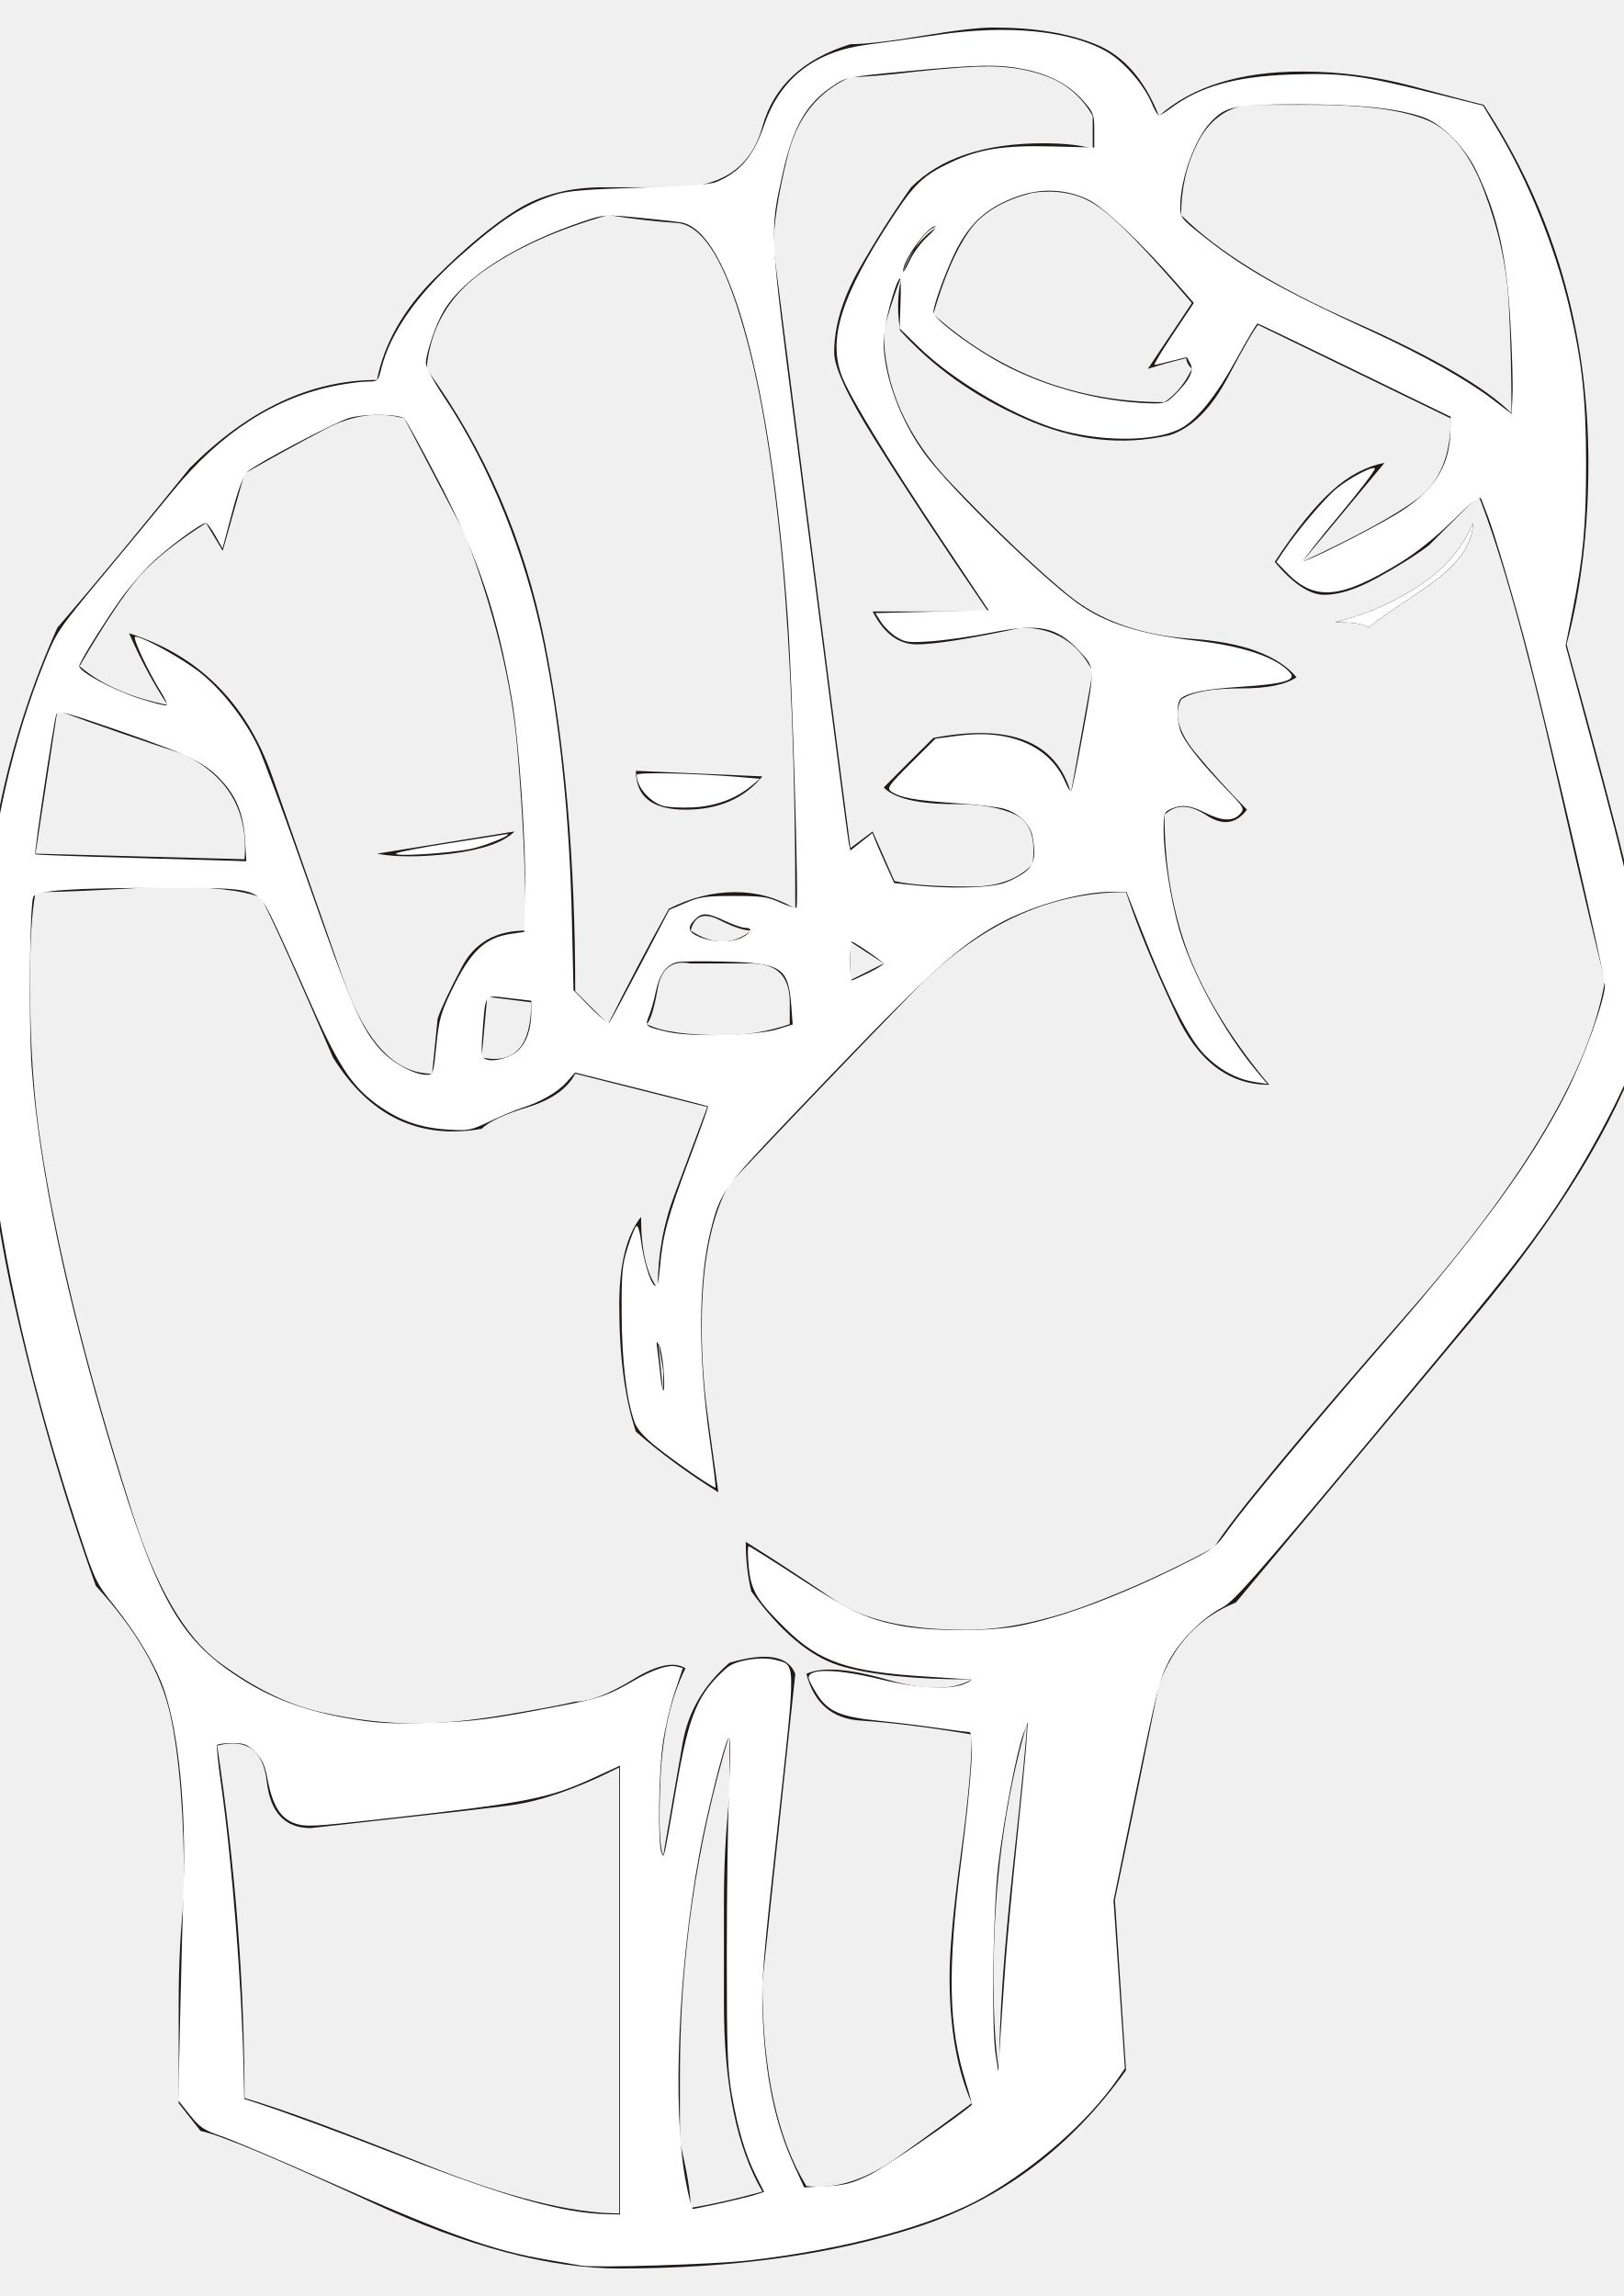
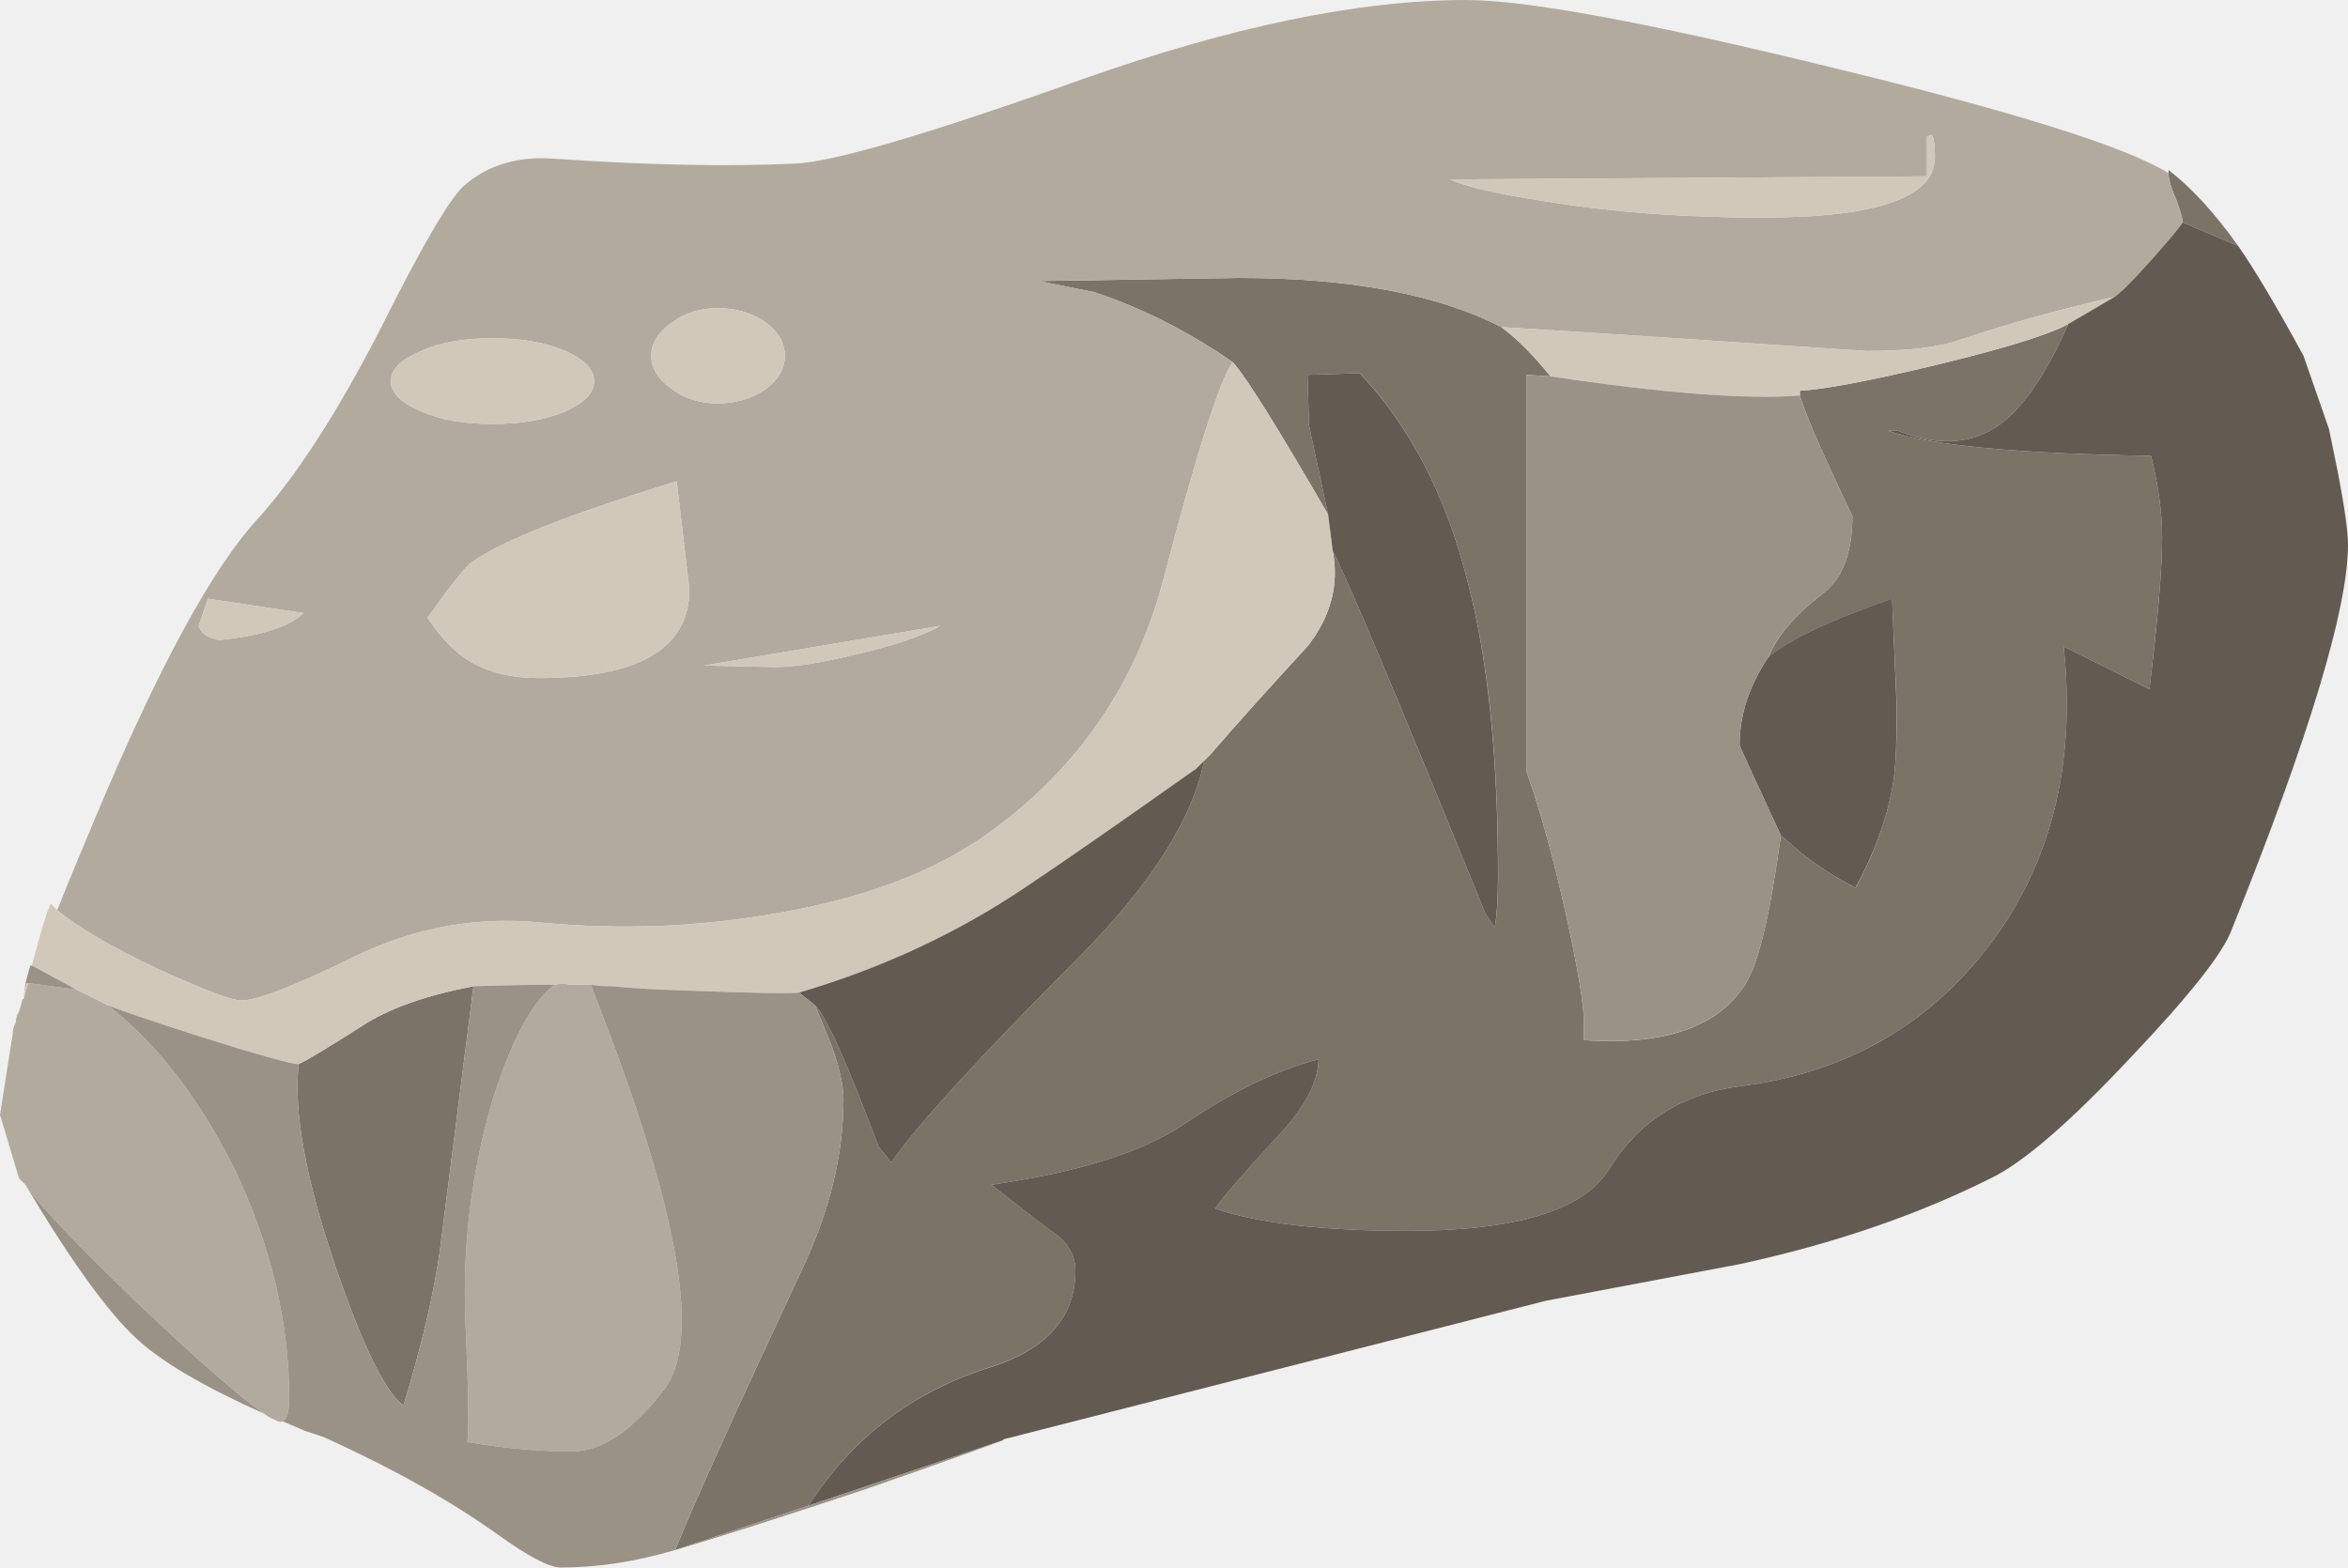
- <svg xmlns="http://www.w3.org/2000/svg" id="svg728" style="shape-rendering:geometricPrecision;text-rendering:geometricPrecision;image-rendering:optimizeQuality" xml:space="preserve" viewBox="0 0 8268 11692" fill-rule="evenodd" version="1.1">
-   <defs id="defs729">
-     <style id="style730" type="text/css">
-     .fil0 {fill:#1F1A17}
-    </style>
-   </defs>
-   <g id="Layer 1" transform="matrix(2.019 0 0 2.0187 -3626.9 -5219.4)">
-     <path id="path732" d="m3941 2697c37 0 97-7 181-21 83-14 143-21 180-21 102 0 188 14 257 42 70 28 123 88 160 181 83-74 204-112 361-112 93 0 183 12 271 35s150 40 187 49c176 268 264 569 264 903 0 166-18 319-55 458 74 268 125 461 153 576 27 116 41 257 41 424-74 213-217 447-430 701-213 255-412 493-598 716-92 37-157 106-194 208-37 185-74 366-111 542l28 430c-139 195-315 327-528 396s-463 104-750 104c-176 0-384-55-625-167-241-111-384-171-431-180l-55-70v-256c0-88 4-179 14-271 0-195-12-345-35-452-23-106-86-215-188-326-83-232-152-472-208-722-55-250-83-500-83-750 0-343 65-658 194-945 111-129 222-264 334-403 148-148 305-222 472-222 18-92 67-178 146-257 78-78 148-136 208-173s132-56 215-56h181c120 0 194-51 222-153 28-101 102-171 222-208zm0 83c-83 37-136 105-159 202-24 97-35 173-35 229 65 509 129 1014 194 1514l56-42 55 125c37 9 102 14 195 14 65 0 116-18 153-56 9-64-5-106-42-125-37-18-88-27-153-27-92 0-153-14-180-42 55-56 97-97 125-125 194-37 310 9 347 139l55-306c-37-74-97-111-180-111-130 28-218 42-264 42s-83-28-111-83h291c-120-176-215-320-284-431-70-111-104-185-104-222 0-65 20-134 62-209 42-74 86-143 132-208 74-74 185-111 333-111 56 0 98 5 125 14v-83c-27-47-64-79-111-98-46-18-97-27-153-27-37 0-97 4-180 13-83 10-139 14-167 14zm1e3 70c-55 9-97 41-125 97s-41 116-41 181c92 92 238 182 437 270s331 165 396 230c0-93-2-186-7-278-5-93-26-188-63-285s-88-157-152-180c-65-24-158-35-278-35h-167zm-541 222c-75 19-128 51-160 97-33 47-63 116-90 209 166 148 361 222 583 222 28-19 51-46 69-84-9-9-14-18-14-27-37 9-69 18-97 27 37-55 74-111 111-166-111-130-189-211-236-243-46-33-102-44-166-35zm-1070 56c-130 37-236 85-319 145-84 61-130 142-139 243 148 204 247 433 298 688s77 549 77 882l83 83c46-92 97-190 153-291 55-28 111-42 167-42 55 0 106 14 152 42 0-343-11-639-34-889-24-250-58-452-105-604-46-153-99-232-159-237-60-4-118-11-174-20zm695 291c0 139 57 269 173 389 116 121 213 213 292 278s183 102 312 111c130 9 218 42 264 97-28 19-74 28-139 28-74 0-125 9-152 28-19 37-7 81 34 132 42 51 86 99 132 146-28 37-62 41-104 13-42-27-76-27-104 0 0 130 21 248 62 355 42 106 109 215 202 326-102 0-181-60-236-181-56-120-98-222-125-305-195 0-373 83-535 250s-317 329-465 486c-47 83-70 204-70 361 0 74 5 146 14 215 9 70 19 137 28 202-74-46-144-97-208-153-28-83-42-190-42-319 0-102 18-176 55-223 0 84 14 144 42 181 0-83 14-162 42-236s55-148 83-222l-333-84c-19 37-58 65-118 84-60 18-100 37-118 55-158 28-283-32-375-180-84-195-144-329-181-403-46-19-130-28-250-28-148 9-255 14-319 14-10 55-14 130-14 222 0 158 9 296 28 417 18 120 46 257 83 410 37 152 86 324 146 513 60 190 134 318 222 382 88 65 174 107 257 125 83 19 162 28 236 28 65 0 139-7 222-21 84-14 144-25 181-34 37 0 85-19 146-56 60-37 104-46 132-28-37 74-58 167-63 278s-2 176 7 194c19-111 35-206 49-284 14-79 53-146 118-202 92-27 148-18 166 28l-83 778c0 222 37 393 111 514 74 9 153-16 236-77 84-60 144-104 181-132-37-83-56-189-56-319 0-65 9-167 28-306 19-138 28-240 28-305-111-19-204-30-278-35-74-4-120-44-139-118 37-18 104-14 202 14 97 28 168 28 215 0-148 0-259-12-334-35-74-23-148-85-222-187-9-37-14-79-14-125 74 46 148 95 223 146 74 51 185 76 333 76 92 0 194-21 305-62 112-42 218-91 320-146 46-74 213-276 500-604 287-329 449-605 486-827-9-28-51-204-125-528s-139-555-194-694l-125 125c-37 28-81 55-132 83s-95 42-132 42-79-28-125-83c55-84 104-144 146-181 41-37 85-60 131-69l-208 250c139-65 236-118 292-160 55-42 83-109 83-202l-486-236c-9 10-35 54-76 132-42 79-91 128-146 146-121 28-243 14-368-42-125-55-229-129-313-222-18-120 14-208 97-264-46 10-92 98-138 264zm-1209 222c-65-18-132-9-201 28-70 37-137 74-202 111-18 65-37 130-55 195l-42-70c-74 47-129 91-166 132-37 42-88 118-153 229 55 47 129 79 222 98-37-56-69-116-97-181 176 56 296 176 361 361s125 357 180 514c56 158 130 236 223 236l14-139c9-27 30-71 62-132 32-60 86-90 160-90 0-139-7-292-21-458-14-167-58-347-132-542l-153-292zm-875 737l-55 361 527 14c10-121-41-209-152-264-111-37-218-74-320-111zm2347 152l-97-14 97 14zm-750 403c56 37 107 37 153 0-18 0-46-9-83-28-37-18-60-9-70 28zm403 28v97l84-42c-28-18-56-37-84-55zm-403 55c-46-9-74 12-83 63s-18 81-28 90c37 19 102 28 195 28 55 0 111-9 166-28v-55c0-65-32-98-97-98h-153zm-513 84l-14 153c83 18 125-28 125-139l-111-14zm444 944l-14-83 14 139v-56zm1028 959l55-153-55 153zm-1139-70l-139 56 139-56zm958 875c0-129 12-301 35-514s35-333 35-361c-56 195-84 408-84 639 0 111 5 190 14 236zm-680-847c-84 278-125 565-125 861v167c18 74 27 129 27 166 56-9 116-23 181-41-65-111-97-269-97-473v-256c0-88 4-179 14-271v-153zm-1292 28c46 305 69 602 69 889 93 27 244 83 452 166 208 84 373 125 493 125v-1125c-111 56-206 88-285 97-79 10-243 28-493 56-65 0-102-39-111-118s-51-109-125-90zm847 14l-69-14 69 14zm1278 263l-42 403 42-403zm833-3513l70-70-70 70zm-1902 777l319 14c-46 56-111 84-194 84-84 0-125-33-125-98zm2111-625c0 56-42 111-125 167-84 56-130 88-139 97-9-9-37-14-84-14 75-18 144-48 209-90s111-95 139-160zm-2764 834l347-56c-28 28-81 46-160 56-78 9-141 9-187 0z" class="fil0" />
+ <svg xmlns="http://www.w3.org/2000/svg" id="svg2" xml:space="preserve" viewBox="0 0 73.901 49.349" version="1.1">
+   <g id="g10" transform="matrix(1.25 0 0 -1.25 0 49.349)">
+     <g id="g12">
+       <path id="path14" style="fill-rule:evenodd;fill:#7c7367" d="m54.961 33.878c0 0.082-0.055 0.269-0.16 0.562-0.133 0.293-0.199 0.52-0.199 0.68v0.078c0.586-0.453 1.171-1.094 1.757-1.918l-1.398 0.598zm-2.883-2.559c-0.398-0.906-0.812-1.602-1.238-2.078-0.774-0.906-1.801-1.109-3.078-0.602h-0.242c1.039-0.375 3.253-0.586 6.64-0.64 0.188-0.746 0.281-1.442 0.281-2.078 0-0.746-0.109-2.016-0.32-3.801l-2.16 1.078c0.32-3.012-0.332-5.559-1.961-7.641-1.547-1.972-3.613-3.117-6.199-3.437-1.442-0.188-2.535-0.879-3.281-2.082-0.641-1.039-2.332-1.559-5.079-1.559-2.132 0-3.75 0.188-4.839 0.559 0.105 0.187 0.597 0.762 1.476 1.722 0.75 0.774 1.121 1.454 1.121 2.04-1.039-0.266-2.172-0.813-3.398-1.641-1.016-0.692-2.629-1.199-4.84-1.52 0.613-0.48 1.184-0.918 1.719-1.32 0.265-0.238 0.398-0.519 0.398-0.84 0-1.172-0.719-1.984-2.156-2.437-1.949-0.617-3.469-1.774-4.563-3.485l-3.359-1.117c0.426 1.067 1.492 3.426 3.199 7.078 0.696 1.469 1.039 2.895 1.039 4.282 0 0.32-0.093 0.746-0.277 1.281-0.215 0.535-0.359 0.894-0.441 1.078 0.265-0.238 0.8-1.426 1.601-3.559l0.32-0.398c0.664 0.957 2.254 2.691 4.758 5.199 1.789 1.813 2.828 3.453 3.121 4.918l0.16 0.16c0.692 0.801 1.508 1.707 2.442 2.723 0.586 0.746 0.797 1.547 0.637 2.398 0.375-0.718 1.652-3.758 3.839-9.121l0.243-0.359c0.05 0.32 0.082 0.75 0.082 1.281 0 3.012-0.254 5.481-0.762 7.402-0.535 2.157-1.441 3.918-2.719 5.278l-1.32-0.043 0.039-1.278 0.48-2.242c-1.281 2.215-2.082 3.496-2.402 3.84-1.117 0.774-2.277 1.359-3.48 1.762l-1.399 0.281 5.039 0.078c2.801 0 5-0.414 6.602-1.238 0.398-0.297 0.812-0.707 1.238-1.242l-0.598 0.039v-10c0.348-0.985 0.68-2.199 1-3.637 0.293-1.336 0.438-2.215 0.438-2.644v-0.477c2.055-0.137 3.414 0.344 4.082 1.437 0.32 0.508 0.613 1.75 0.879 3.723l0.562-0.484c0.453-0.344 0.891-0.625 1.321-0.84 0.504 0.934 0.824 1.84 0.957 2.723 0.054 0.371 0.082 0.972 0.082 1.8l-0.121 2.758c-1.547-0.531-2.586-1.027-3.118-1.48 0.211 0.535 0.665 1.066 1.356 1.601 0.508 0.371 0.762 1.028 0.762 1.961-0.774 1.625-1.215 2.637-1.321 3.039v0.121c0.586 0.028 1.719 0.239 3.403 0.641 1.757 0.426 2.879 0.773 3.355 1.039zm-44.558-18.641c0.187 0.082 0.761 0.426 1.718 1.039 0.668 0.403 1.563 0.708 2.684 0.922-0.297-2.32-0.574-4.535-0.844-6.64-0.156-1.121-0.465-2.426-0.918-3.918-0.453 0.32-1.027 1.492-1.719 3.519-0.746 2.188-1.054 3.879-0.921 5.078z" />
+       <path id="path16" style="fill-rule:evenodd;fill:#b3aa9e" d="m0.602 14.401 0.039 0.316h0.039c-0.028-0.105-0.055-0.21-0.078-0.316zm0-0.082c0.023 0.133 0.066 0.266 0.117 0.398l1.203-0.16 0.797-0.398c1.254-0.984 2.32-2.371 3.203-4.16 0.906-1.918 1.359-3.824 1.359-5.719 0-0.348-0.054-0.547-0.16-0.602-0.055-0.023-0.121-0.011-0.199 0.043-0.082 0.024-0.176 0.079-0.281 0.161-0.586 0.398-1.653 1.332-3.2 2.796-1.601 1.547-2.535 2.536-2.8 2.961l-0.161 0.161-0.48 1.601 0.32 2.039c0 0.106 0.028 0.199 0.078 0.281 0 0.106 0.028 0.2 0.082 0.282 0.028 0.078 0.051 0.172 0.079 0.277 0 0.027 0.015 0.039 0.043 0.039zm4.398 9.398c0.055-0.183 0.227-0.304 0.52-0.359 1.066 0.109 1.773 0.336 2.121 0.68l-2.403 0.363-0.238-0.684zm9.238 6.922c-0.504 0.215-1.117 0.321-1.84 0.321-0.718 0-1.32-0.106-1.796-0.321-0.508-0.214-0.762-0.464-0.762-0.761 0-0.293 0.254-0.543 0.762-0.758 0.476-0.215 1.078-0.32 1.796-0.32 0.723 0 1.336 0.105 1.84 0.32 0.481 0.215 0.723 0.465 0.723 0.758 0 0.297-0.242 0.547-0.723 0.761zm16.801-0.281c-0.316-0.426-0.906-2.266-1.758-5.519-0.695-2.614-2.148-4.719-4.359-6.321-1.363-0.984-3.149-1.664-5.363-2.039-1.946-0.347-3.918-0.426-5.918-0.238-1.602 0.16-3.133-0.109-4.602-0.801-1.57-0.773-2.559-1.16-2.961-1.16-0.238 0-0.945 0.266-2.117 0.801-1.176 0.558-2.016 1.051-2.52 1.476 0.266 0.668 0.586 1.442 0.957 2.321 1.575 3.761 2.934 6.269 4.082 7.523 0.985 1.09 2.028 2.703 3.122 4.84 1.011 2.023 1.703 3.211 2.078 3.559 0.613 0.535 1.386 0.757 2.32 0.679 2.32-0.16 4.32-0.199 6-0.121 0.934 0.027 3.348 0.734 7.238 2.121 3.762 1.332 6.989 2 9.684 2 1.492 0 4.531-0.558 9.117-1.679 4.641-1.122 7.492-2.016 8.559-2.68 0-0.16 0.066-0.387 0.203-0.68 0.105-0.293 0.16-0.48 0.16-0.562-0.109-0.161-0.387-0.493-0.84-1-0.43-0.477-0.723-0.774-0.883-0.879-1.414-0.321-2.707-0.68-3.879-1.078-0.535-0.188-1.32-0.282-2.359-0.282-4.32 0.293-7.387 0.493-9.203 0.602-1.598 0.824-3.797 1.238-6.598 1.238l-5.039-0.078 1.399-0.281c1.203-0.403 2.363-0.988 3.48-1.762zm17.68 5.16c0 0.321-0.028 0.508-0.078 0.563l-0.121-0.043v-1l-12-0.078c0.402-0.188 1.214-0.375 2.441-0.559 1.652-0.269 3.453-0.402 5.398-0.402 2.907 0 4.36 0.508 4.36 1.519zm-31.36-10.879-0.32 2.719c-2.691-0.824-4.414-1.504-5.16-2.039-0.133-0.078-0.504-0.547-1.117-1.398 0.343-0.508 0.691-0.868 1.039-1.082 0.48-0.293 1.066-0.438 1.758-0.438 2.535 0 3.8 0.746 3.8 2.238zm0.36-1.922 1.801-0.039c0.48 0 1.16 0.106 2.039 0.321 0.933 0.215 1.64 0.453 2.121 0.718l-5.961-1zm-1.321 7.801c0-0.32 0.176-0.597 0.524-0.84 0.316-0.238 0.703-0.359 1.156-0.359s0.856 0.121 1.203 0.359c0.321 0.243 0.481 0.52 0.481 0.84 0 0.321-0.16 0.602-0.481 0.84-0.347 0.242-0.75 0.359-1.203 0.359s-0.84-0.117-1.156-0.359c-0.348-0.238-0.524-0.519-0.524-0.84zm-2.437-15.84c0.16 0.028 0.293 0.028 0.398 0h0.52c0.082-0.211 0.16-0.425 0.242-0.64 2-5.172 2.531-8.36 1.598-9.559-0.797-1.039-1.574-1.558-2.321-1.558-0.796 0-1.679 0.078-2.636 0.238 0.05 0.187 0.039 1.199-0.043 3.043-0.078 1.89 0.148 3.746 0.679 5.558 0.481 1.52 1 2.493 1.563 2.918z" />
+       <path id="path18" style="fill-rule:evenodd;fill:#d2c8ba" d="m0.602 14.319v0.082c0.023 0.106 0.05 0.211 0.078 0.316h0.039c-0.051-0.132-0.094-0.265-0.117-0.398zm30.437 16.039c0.32-0.348 1.121-1.625 2.402-3.84l0.118-0.918c0.16-0.855-0.051-1.652-0.637-2.402-0.934-1.012-1.75-1.918-2.442-2.719l-0.359-0.359c-1.922-1.36-3.359-2.36-4.32-3-1.707-1.149-3.602-2.028-5.68-2.641-0.293-0.027-1.121-0.012-2.48 0.039-0.961 0.028-1.707 0.067-2.243 0.121-0.21 0-0.386 0.012-0.519 0.039h-0.52c-0.105 0.028-0.238 0.028-0.398 0-0.453 0-1.133-0.011-2.039-0.039-1.121-0.214-2.016-0.519-2.684-0.922-0.957-0.613-1.531-0.957-1.718-1.039-0.188 0-1 0.227-2.442 0.68-1.332 0.43-2.117 0.695-2.359 0.801l-0.797 0.398-1.121 0.602c0.238 0.906 0.398 1.426 0.48 1.558l0.16-0.16c0.504-0.425 1.348-0.918 2.52-1.476 1.172-0.535 1.879-0.801 2.117-0.801 0.402 0 1.387 0.387 2.961 1.16 1.469 0.692 3 0.961 4.602 0.801 2-0.188 3.972-0.109 5.918 0.238 2.214 0.375 4 1.055 5.363 2.039 2.211 1.602 3.664 3.707 4.359 6.321 0.852 3.253 1.438 5.093 1.758 5.519zm-16.801 0.281c0.481-0.214 0.723-0.464 0.723-0.761 0-0.293-0.242-0.543-0.723-0.758-0.504-0.215-1.117-0.32-1.84-0.32-0.718 0-1.32 0.105-1.796 0.32-0.508 0.215-0.762 0.465-0.762 0.758 0 0.297 0.254 0.547 0.762 0.761 0.476 0.215 1.078 0.321 1.796 0.321 0.723 0 1.336-0.106 1.84-0.321zm-9.238-6.922 0.238 0.684 2.403-0.363c-0.348-0.348-1.055-0.571-2.121-0.68-0.293 0.055-0.465 0.176-0.52 0.359zm43.719 11.801c0-1.011-1.453-1.519-4.36-1.519-1.945 0-3.746 0.133-5.398 0.402-1.227 0.184-2.039 0.371-2.441 0.559l12 0.078v1l0.121 0.043c0.05-0.055 0.078-0.242 0.078-0.563zm-3.399-6c-1.332-0.105-3.425 0.055-6.281 0.481-0.426 0.535-0.84 0.949-1.238 1.242 1.812-0.109 4.879-0.309 9.199-0.602 1.039 0 1.824 0.094 2.359 0.282 1.172 0.398 2.465 0.757 3.879 1.078l-1.16-0.68c-0.476-0.266-1.598-0.613-3.355-1.039-1.684-0.402-2.817-0.613-3.403-0.641v-0.121zm-28.922 1c0 0.321 0.176 0.602 0.524 0.84 0.316 0.242 0.703 0.359 1.156 0.359s0.856-0.117 1.203-0.359c0.321-0.238 0.481-0.519 0.481-0.84 0-0.32-0.16-0.597-0.481-0.84-0.347-0.238-0.75-0.359-1.203-0.359s-0.84 0.121-1.156 0.359c-0.348 0.243-0.524 0.52-0.524 0.84zm1.321-7.801 5.961 1c-0.481-0.265-1.188-0.503-2.121-0.718-0.879-0.215-1.559-0.321-2.039-0.321l-1.801 0.039zm-0.36 1.922c0-1.492-1.265-2.238-3.8-2.238-0.692 0-1.278 0.145-1.758 0.438-0.348 0.214-0.696 0.574-1.039 1.082 0.613 0.851 0.984 1.32 1.117 1.398 0.746 0.535 2.469 1.215 5.16 2.039l0.32-2.719z" />
+       <path id="path20" style="fill-rule:evenodd;fill:#635b52" d="m25.238 3.198-4.879-1.641c1.094 1.707 2.614 2.868 4.563 3.481 1.437 0.453 2.156 1.269 2.156 2.441 0 0.321-0.133 0.602-0.398 0.84-0.535 0.398-1.106 0.84-1.719 1.32 2.211 0.321 3.824 0.828 4.84 1.52 1.226 0.828 2.359 1.375 3.398 1.641 0-0.586-0.371-1.266-1.121-2.043-0.879-0.957-1.371-1.532-1.476-1.719 1.089-0.371 2.707-0.559 4.839-0.559 2.747 0 4.438 0.52 5.079 1.559 0.746 1.203 1.839 1.894 3.281 2.082 2.586 0.32 4.652 1.465 6.199 3.437 1.629 2.082 2.281 4.629 1.961 7.641l2.16-1.078c0.215 1.785 0.32 3.055 0.32 3.801 0 0.636-0.093 1.332-0.281 2.078-3.387 0.054-5.601 0.265-6.64 0.64h0.242c1.277-0.507 2.304-0.304 3.078 0.602 0.426 0.476 0.84 1.172 1.238 2.078l1.16 0.68c0.16 0.105 0.453 0.402 0.883 0.879 0.453 0.507 0.731 0.839 0.84 1l1.398-0.598c0.426-0.613 0.973-1.535 1.641-2.762l0.641-1.84 0.238-1.16c0.16-0.851 0.242-1.437 0.242-1.758 0-1.601-0.973-4.828-2.922-9.679-0.211-0.59-1.051-1.656-2.519-3.203-1.547-1.653-2.731-2.68-3.559-3.078-1.867-0.934-3.973-1.653-6.32-2.161-2.399-0.453-4.028-0.761-4.879-0.922l-13.602-3.476c-0.027 0-0.054-0.016-0.082-0.043zm19.602 15.242c-0.692 1.492-1.039 2.25-1.039 2.277 0 0.75 0.238 1.481 0.719 2.204 0.535 0.453 1.574 0.945 3.121 1.48l0.117-2.762c0-0.828-0.024-1.425-0.078-1.8-0.133-0.879-0.453-1.786-0.961-2.719-0.426 0.215-0.867 0.492-1.321 0.84l-0.558 0.48zm-11.281 7.16-0.118 0.918-0.48 2.242-0.039 1.278 1.316 0.043c1.282-1.364 2.188-3.121 2.723-5.281 0.504-1.922 0.758-4.387 0.758-7.399 0-0.535-0.028-0.961-0.082-1.281l-0.239 0.359c-2.183 5.36-3.464 8.399-3.839 9.121zm-13.039-11.441l-0.399 0.32c2.078 0.613 3.973 1.492 5.68 2.641 0.961 0.64 2.398 1.64 4.32 3l0.199 0.199c-0.293-1.465-1.332-3.105-3.121-4.918-2.504-2.508-4.094-4.242-4.758-5.199l-0.32 0.398c-0.801 2.133-1.336 3.321-1.601 3.559z" />
+       <path id="path22" style="fill-rule:evenodd;fill:#9b9286" d="m20.359 1.557 4.879 1.645c-0.398-0.16-1.558-0.574-3.476-1.242-2.082-0.692-3.668-1.2-4.762-1.52-0.988-0.293-1.945-0.441-2.879-0.441-0.293 0-0.828 0.281-1.601 0.84-1.2 0.855-2.653 1.668-4.36 2.441l-0.48 0.16c-0.188 0.078-0.375 0.16-0.559 0.238 0.106 0.055 0.16 0.254 0.16 0.602 0 1.895-0.453 3.801-1.359 5.719-0.883 1.789-1.949 3.176-3.203 4.16 0.242-0.106 1.027-0.371 2.359-0.801 1.442-0.453 2.254-0.68 2.442-0.68-0.133-1.199 0.175-2.89 0.921-5.078 0.692-2.027 1.266-3.199 1.719-3.519 0.453 1.492 0.762 2.797 0.918 3.918 0.27 2.105 0.547 4.32 0.844 6.64 0.906 0.028 1.586 0.039 2.039 0.039-0.563-0.425-1.082-1.398-1.563-2.918-0.531-1.816-0.757-3.668-0.679-5.558 0.082-1.844 0.093-2.856 0.043-3.043 0.957-0.16 1.84-0.238 2.636-0.238 0.747 0 1.524 0.519 2.321 1.558 0.933 1.199 0.402 4.387-1.598 9.559-0.082 0.215-0.16 0.429-0.242 0.64 0.133-0.027 0.309-0.039 0.519-0.039 0.536-0.054 1.282-0.093 2.243-0.121 1.359-0.051 2.187-0.066 2.48-0.039l0.399-0.32c0.082-0.188 0.226-0.547 0.441-1.078 0.184-0.535 0.277-0.961 0.277-1.281 0-1.387-0.343-2.813-1.039-4.282-1.707-3.652-2.773-6.011-3.199-7.078l3.359 1.117zm-19.718 8.082c0.265-0.425 1.199-1.414 2.8-2.961 1.547-1.464 2.614-2.398 3.2-2.8-1.496 0.668-2.563 1.293-3.2 1.882-0.722 0.665-1.656 1.957-2.8 3.879zm0.039 5.078h-0.039l0.121 0.442h0.039l1.121-0.602-1.203 0.16h-0.039zm38.359 15.282c2.856-0.426 4.949-0.586 6.281-0.481 0.106-0.398 0.547-1.414 1.321-3.039 0-0.933-0.254-1.586-0.762-1.961-0.691-0.531-1.145-1.066-1.359-1.597-0.481-0.723-0.719-1.454-0.719-2.204 0-0.023 0.347-0.785 1.039-2.277-0.266-1.973-0.559-3.215-0.879-3.723-0.668-1.089-2.027-1.57-4.082-1.437v0.48c0 0.426-0.145 1.305-0.438 2.641-0.32 1.438-0.652 2.652-1 3.641v9.996l0.598-0.039z" />
+     </g>
  </g>
-   <path style="fill:#ffffff;stroke-width:14.121" d="m 2959.152,11537.015 c -19.416,-3.533 -95.668,-16.595 -169.449,-29.027 -282.27,-47.563 -515.586,-131.07 -1135.442,-406.39 -233.697,-103.8 -470.916,-204.425 -527.154,-223.609 -89.021,-30.368 -109.827,-44.396 -160.808,-108.426 l -58.558,-73.545 9.105,-412.093 c 5.008,-226.651 13.015,-532.825 17.795,-680.387 C 947.392,9209.837 910.959,8834.433 838.609,8614.041 798.306,8491.267 701.218,8325.774 582.308,8177.156 489.012,8060.553 483.36,8048.837 403.412,7806.387 163.756,7079.596 14.693,6432.976 -56.321,5812.11 c -30.934,-270.45 -42.274,-836.002 -21.945,-1094.36 37.934,-482.082 142.015,-942.872 304.029,-1345.999 61.847,-153.889 70.095,-166.039 301.388,-443.987 130.791,-157.172 289.638,-349.311 352.994,-426.976 242.899,-297.755 522.469,-478.039 834.09,-537.875 56.99,-10.943 127.722,-19.896 157.182,-19.896 52.126,0 54.017,-1.802 70.394,-67.074 45.167,-180.012 179.376,-373.346 390.699,-562.82 217.619,-195.119 337.985,-272.94 499.554,-322.983 58.959,-18.261 160.989,-26.57 423.623,-34.497 216.661,-6.539 361.791,-16.904 388.321,-27.732 123.933,-50.582 192.121,-131.1 247.454,-292.195 82.06,-238.909 258.372,-375.162 529.188,-408.955 77.664,-9.691 236.523,-31.799 353.019,-49.128 361.845,-53.827 682.844,-20.938 866.699,88.8 84.667,50.536 186.195,168.717 224.156,260.922 13.577,32.978 29.875,59.984 36.218,60.013 6.343,0.03 31.76,-15.122 56.483,-33.669 150.273,-112.737 330.872,-164.147 611.807,-174.158 260.905,-9.298 366.312,4.221 715.785,91.799 l 265.945,66.646 70.529,116.765 c 158.276,262.034 296.063,603.002 369.378,914.064 63.717,270.341 84.867,467.298 84.916,790.763 0.042,318.589 -14.742,478.936 -69.478,753.244 l -34.779,174.292 105.308,390.539 c 238.624,884.95 253.02,955.706 275.738,1355.266 l 14.614,257.033 -43.138,109.279 c -95.868,242.858 -285.825,584.928 -464.918,837.216 -148.688,209.456 -268.935,358.28 -912.171,1128.946 -550.02,658.983 -664.785,789.321 -721.148,819.005 -105.858,55.75 -220.68,171.449 -276.582,278.694 -43.633,83.707 -63.971,164.636 -164.609,655.021 l -114.825,559.514 28.798,427.912 28.798,427.912 -37.389,53.952 c -148.033,213.612 -406.142,442.21 -672.175,595.323 -258.582,148.824 -707.933,271.197 -1204.173,327.935 -179.169,20.485 -784.01,39.142 -854.307,26.352 z m 197.691,-1403.036 V 8991.109 l -116.632,53.884 c -252.039,116.442 -337.854,133.264 -1130.302,221.572 -318.115,35.449 -355.668,37.152 -409.133,18.553 -72.621,-25.263 -113.344,-91.245 -138.353,-224.168 -13.664,-72.623 -27.444,-102.843 -63.264,-138.739 -39.567,-39.65 -55.478,-45.892 -116.978,-45.892 -39.15,0 -73.911,4.766 -77.246,10.591 -3.335,5.825 5.624,93.197 19.908,194.161 57.347,405.337 106.173,1024.921 115.639,1467.416 l 2.996,140.063 63.544,20.576 c 138.199,44.751 431.816,153.048 734.28,270.829 534.641,208.193 827.352,290.676 1048.467,295.449 l 67.074,1.447 z m 512.028,1085.932 c 71.757,-15.783 150.984,-35.294 176.06,-43.358 l 45.593,-14.662 -40.442,-80.199 c -53.969,-107.024 -91.972,-233.983 -123.519,-412.655 -22.451,-127.152 -26.07,-226.061 -26.07,-712.48 0,-310.657 5.174,-691.918 11.498,-847.246 7.881,-193.575 6.955,-275.366 -2.943,-260.007 -23.057,35.779 -110.391,384.024 -148.424,591.846 -107.092,585.169 -137.512,1291.538 -71.301,1655.637 15.18,83.476 32.433,151.785 38.34,151.798 5.907,0.01 69.451,-12.89 141.208,-28.673 z m 758.842,-144.635 c 77.049,-37.576 445.468,-290.206 519.97,-356.552 2.509,-2.234 -11.06,-53.903 -30.154,-114.82 -88.05,-280.91 -94.514,-564.922 -25.338,-1113.332 57.182,-453.325 70.62,-670.737 41.458,-670.737 -11.47,0 -83.928,-9.291 -161.019,-20.648 -77.091,-11.356 -209.982,-27.612 -295.314,-36.123 -197.493,-19.699 -261.363,-46.988 -317.629,-135.712 -23.446,-36.971 -42.63,-74.828 -42.63,-84.126 0,-48.319 146.578,-44.978 364.819,8.314 191.505,46.764 359.832,55.196 433.004,21.691 23.299,-10.669 36.008,-20.079 28.242,-20.913 -7.766,-0.833 -109.88,-7.412 -226.92,-14.619 -399.219,-24.584 -544.126,-74.152 -717.725,-245.512 -147.044,-145.148 -175.16,-192.773 -186.624,-316.127 -5.23,-56.275 -5.365,-102.318 -0.299,-102.318 5.066,0 120.825,72.794 257.244,161.764 261.956,170.845 342.931,209.088 514.244,242.871 151.2,29.817 458.628,30.198 607.193,0.751 221.567,-43.915 509.699,-151.654 821.837,-307.303 168.625,-84.086 175.788,-89.546 246.208,-187.66 89.136,-124.192 432.19,-536.146 790.462,-949.221 486.867,-561.341 745.163,-914.641 921.371,-1260.261 91.608,-179.684 197.718,-471.792 201.364,-554.332 2.108,-47.726 -267.028,-1213.668 -390.528,-1691.828 -65.08,-251.973 -174.231,-622.235 -208.881,-708.564 -10.721,-26.712 -23.795,-60.693 -29.053,-75.514 -8.159,-22.998 -29.677,-7.312 -146.823,107.022 -86.547,84.47 -185.014,163.276 -266.502,213.288 -302.639,185.741 -434.97,197.842 -576.663,52.735 l -54.112,-55.415 35.582,-53.768 c 67.191,-101.532 211.335,-272.221 270.168,-319.919 67.321,-54.58 174.061,-111.596 195.526,-104.441 7.979,2.66 -72.136,108.726 -178.034,235.702 -105.898,126.976 -189.673,233.735 -186.166,237.241 8.478,8.478 325.72,-150.715 465.798,-233.738 192.702,-114.213 279.387,-244.163 282.776,-423.908 l 1.452,-76.988 -487.167,-236.969 c -267.942,-130.333 -490.973,-237.382 -495.625,-237.887 -4.652,-0.504 -52.31,79.32 -105.906,177.388 -105.361,192.784 -204.509,315.65 -289.851,359.188 -122.758,62.627 -374.067,67.208 -590.791,10.77 -228.589,-59.528 -556.038,-249.107 -739.64,-428.221 l -96.636,-94.274 4.851,-132.229 c 2.668,-72.726 0.874,-127.77 -3.986,-122.321 -27.634,30.983 -82.925,245.233 -82.739,320.613 0.431,174.699 86.6,407.742 214.054,578.904 128.675,172.802 583.99,617.28 771.381,753.022 143.024,103.603 319.019,159.455 606.445,192.453 244.759,28.101 414.527,86.758 480.233,165.929 29.381,35.402 -43.366,55.441 -248.006,68.315 -179.556,11.296 -271.428,28.913 -309.862,59.418 -25.055,19.886 -21.873,130.723 5.289,184.232 30.945,60.961 104.326,151.562 222.368,274.548 96.159,100.187 97.636,102.847 72.505,130.617 -34.451,38.068 -92.249,35.792 -176.605,-6.955 -76.742,-38.888 -121.453,-43.697 -175.845,-18.915 -33.259,15.154 -35.96,23.391 -35.883,109.436 0.113,126.578 34.908,348.885 78.658,502.551 61.651,216.542 229.366,524.591 391.384,718.871 l 57.804,69.315 -62.744,-9.905 c -93.958,-14.833 -181.894,-62.776 -257.901,-140.611 -78.606,-80.496 -184.72,-289.611 -314.623,-620.019 l -81.888,-208.281 h -73.594 c -167.936,0 -430.832,77.238 -600.676,176.477 -213.967,125.02 -363.64,266.133 -1069.5,1008.334 -306.418,322.194 -326.894,351.837 -373.54,540.768 -63.124,255.674 -64.472,637.715 -3.776,1070.333 17.979,128.146 30.968,235.124 28.866,237.728 -5.934,7.35 -202.648,-128.126 -303.679,-209.141 -62.238,-49.908 -96.481,-89.135 -108.962,-124.818 -40.906,-116.956 -63.887,-309.509 -65.197,-546.264 -1.175,-212.294 2.368,-251.809 30.633,-341.712 17.578,-55.913 37.633,-105.165 44.566,-109.449 6.933,-4.285 16.805,25.576 21.938,66.357 13.054,103.714 45.919,215.733 68.886,234.794 16.012,13.289 21.052,-2.9 29.098,-93.468 14.589,-164.222 39.753,-256.757 148.987,-547.876 54.731,-145.865 97.783,-266.936 95.671,-269.048 -2.112,-2.112 -155.343,-41.818 -340.513,-88.236 l -336.673,-84.395 -43.078,49.063 c -44.764,50.984 -132.115,101.212 -229.19,131.788 -31.066,9.785 -103.385,40.091 -160.708,67.346 -99.325,47.225 -109.616,49.205 -218.872,42.094 -140.294,-9.131 -248.631,-48.269 -359.467,-129.862 -129.873,-95.607 -199.347,-204.054 -348.646,-544.223 -73.286,-166.978 -157.19,-351.242 -186.453,-409.476 -73.804,-146.869 -74.716,-147.111 -554.494,-146.96 -462.347,0.145 -643.427,12.76 -657.443,45.798 -18.547,43.72 -24.015,646.374 -7.915,872.37 35.776,502.188 177.032,1176.66 404.808,1932.893 237.59,788.818 350.992,985.629 687.096,1192.469 148.483,91.377 315.895,150.81 526.033,186.746 143.16,24.482 207.95,27.878 410.076,21.494 233.268,-7.368 299.714,-16.028 670.953,-87.45 192.481,-37.031 237.235,-52.466 361.885,-124.805 101.545,-58.93 179.837,-85.236 222.107,-74.627 l 31.998,8.031 -40.058,119.764 c -22.032,65.871 -49.44,182.005 -60.906,258.076 -21.842,144.905 -27.022,513.412 -7.9,561.935 13.61,34.536 10.683,47.432 78.513,-345.959 62.057,-359.916 108.249,-467.362 256.503,-596.643 41.944,-36.577 174.76,-57.69 244.603,-38.883 106.502,28.678 105.921,-12.154 12.064,847.338 -74.764,684.646 -83.183,790.621 -76.281,960.213 12.823,315.081 62.489,553.454 159.563,765.816 l 51.621,112.929 113.787,-5.988 c 95.054,-5.001 131.222,-14.49 219.693,-57.635 z m 691.736,-1076.357 c 8.599,-116.496 34.145,-389.733 56.77,-607.193 22.624,-217.46 44.652,-446.216 48.951,-508.348 l 7.816,-112.966 -22,56.483 c -33.323,85.554 -101.264,440.636 -128.339,670.737 -27.113,230.424 -35.269,827.221 -13.22,967.273 l 13.339,84.724 10.525,-169.449 c 5.789,-93.197 17.56,-264.764 26.159,-381.261 z M 3378.902,6977.874 c -4.372,-57.808 -14.951,-116.586 -23.51,-130.617 -12.716,-20.847 -14.325,-16.476 -8.803,23.911 3.716,27.183 10.659,85.96 15.427,130.617 12.659,118.547 26.209,99.359 16.886,-23.911 z M 2221.827,5323.015 c 13.382,-132.309 22.652,-165.63 77.839,-279.78 97.002,-200.641 169.231,-268.891 305.096,-288.289 l 64.914,-9.268 4.056,-197.534 c 5.121,-249.369 -30.621,-771.645 -67.785,-990.511 -72.224,-425.344 -170.831,-719.103 -370.615,-1104.104 -86.031,-165.788 -165.336,-310.35 -176.234,-321.248 -24.184,-24.184 -195.79,-26.886 -279.031,-4.394 -67.478,18.233 -476.648,233.808 -520.171,274.056 -20.867,19.297 -45.798,85.63 -78.717,209.441 l -48.178,181.199 -36.547,-64.645 c -20.101,-35.555 -41.661,-64.671 -47.912,-64.703 -24.696,-0.127 -191.209,122.808 -276.025,203.782 -49.334,47.1 -122.922,133.294 -163.528,191.543 -93.652,134.341 -205.698,316.004 -205.698,333.502 0,28.434 166.929,118.97 299.273,162.316 76.212,24.961 142.181,41.769 146.598,37.351 4.418,-4.418 -7.652,-32.877 -26.822,-63.244 -67.341,-106.675 -151.29,-286.355 -133.789,-286.355 40.209,0 253.649,119.412 338.417,189.333 109.073,89.969 219.064,232.022 285.279,368.437 26.388,54.365 141.448,365.728 255.689,691.918 216.376,617.817 268.87,739.913 365.138,849.28 60.373,68.588 173.677,131.739 236.786,131.976 36.376,0.141 36.94,-1.492 51.966,-150.059 z m 416.155,26.713 c 43.678,-41.846 66.8,-109.486 66.917,-195.757 l 0.085,-58.006 -112.203,-13.068 c -130.864,-15.241 -119.799,-29.072 -135.61,169.495 -7.884,99.015 -5.904,127.86 9.489,138.17 33.066,22.148 129.606,-0.861 171.33,-40.835 z m 1322.034,-109.008 75.954,-23.857 -7.12,-94.228 c -14.812,-196.019 -47.593,-217.858 -338.918,-225.785 -114.538,-3.117 -223.975,-1.72 -243.192,3.103 -54.612,13.707 -89.633,62.073 -107.273,148.149 -8.921,43.533 -24.685,99.664 -35.03,124.735 -22.251,53.926 -20.086,55.776 96.118,82.146 119.987,27.228 454.52,18.699 559.461,-14.263 z m -700.149,-325.279 148.198,-282.416 82.67,-35.257 c 72.093,-30.746 103.448,-35.263 245.059,-35.302 140.964,-0.042 172.227,4.401 236.953,33.651 41.01,18.532 78.141,30.118 82.513,25.746 12.86,-12.86 -21.292,-1147.879 -44.489,-1478.579 -83.064,-1184.174 -293.718,-1965.241 -542.272,-2010.649 -19.966,-3.648 -115.959,-14.405 -213.317,-23.905 -171.157,-16.701 -180.27,-16.195 -275.355,15.317 -348.71,115.563 -621.331,289.843 -721.939,461.518 -40.229,68.645 -89.5,214.877 -89.5,265.627 0,18.009 41.091,94.203 91.313,169.319 232.895,348.337 415.415,799.502 507.532,1254.55 83.844,414.179 132.453,887.605 144.504,1407.388 l 8.348,360.08 86.05,88.105 c 47.328,48.458 90.434,83.407 95.791,77.664 5.358,-5.742 76.43,-137.528 157.939,-292.856 z m 1160.472,39.421 c 42.887,-21.034 77.977,-42.374 77.977,-47.423 0,-9.286 -148.728,-112.024 -162.172,-112.024 -4.003,0 -7.277,44.48 -7.277,98.845 0,54.365 3.036,98.845 6.748,98.845 3.711,0 41.837,-17.209 84.725,-38.244 z m -641.481,-180.991 c 47.311,-24.465 54.741,-49.06 14.822,-49.06 -14.762,0 -60.831,-15.824 -102.376,-35.164 -91.632,-42.657 -116.57,-43.829 -153.201,-7.198 -41.33,41.33 -34.841,64.846 24.711,89.547 68.362,28.355 163.244,29.179 216.043,1.875 z M 5107.19,4498.396 c 24.988,-7.166 69.364,-28.867 98.614,-48.224 58.281,-38.568 70.062,-79.578 52.827,-183.886 -11.045,-66.842 -69.915,-125.513 -148.839,-148.334 -29.538,-8.541 -142.666,-21.4 -251.396,-28.576 -200.31,-13.22 -278.131,-27.688 -322.18,-59.898 -21.857,-15.982 -11.53,-30.547 101.257,-142.811 l 125.596,-125.014 115.97,-15.311 c 265.375,-35.036 468.495,53.791 545.739,238.66 11.707,28.019 24.976,47.253 29.487,42.742 4.511,-4.511 32.433,-142.793 62.05,-307.295 59.41,-329.982 60.095,-319.782 -27.683,-412.409 -110.496,-116.601 -201.626,-134.442 -442.005,-86.532 -95.76,19.086 -232.243,38.804 -303.296,43.818 -117.15,8.267 -133.824,6.251 -178.96,-21.645 -27.375,-16.919 -62.721,-51.195 -78.546,-76.17 l -28.773,-45.408 288.39,-7.06 288.389,-7.06 -240.145,-360.08 c -275.259,-412.73 -463.973,-722.198 -506.207,-830.118 -74.483,-190.327 -4.954,-410.895 254.67,-807.891 114.028,-174.363 160.366,-218.151 300.002,-283.495 144.806,-67.763 267.241,-87.001 514.001,-80.762 l 215.342,5.444 v -86.9 c 0,-81.72 -3.474,-90.847 -58.272,-153.1 -69.469,-78.921 -165.29,-130.444 -292.897,-157.492 -128.292,-27.193 -240.024,-25.533 -601.984,8.943 -309.04,29.436 -311.024,29.838 -381.261,77.367 -133.37,90.251 -198.875,205.633 -252.208,444.242 -66.012,295.335 -66.29,289.498 60.884,1277.75 62.964,489.285 149.305,1162.846 191.869,1496.802 42.564,333.956 80.718,621.856 84.787,639.777 l 7.399,32.584 55.932,-44.299 55.932,-44.299 12.848,32.897 c 7.066,18.093 32.02,75.269 55.453,127.057 l 42.605,94.161 75.243,8.396 c 195.464,21.81 389.695,19.148 479.366,-6.569 z M 1247.687,4276.476 c -7.376,-124.572 -40.212,-211.234 -110.267,-291.022 -85.574,-97.463 -163.169,-136.715 -506.667,-256.299 -288.237,-100.346 -334.734,-112.971 -343.46,-93.26 -12.121,27.378 -114.688,707.63 -107.732,714.512 2.672,2.644 217.73,10.678 477.905,17.854 260.175,7.175 500.868,14.082 534.874,15.349 l 61.828,2.303 z M 7690.404,1646.482 C 7670.315,1295.565 7626.734,1100.68 7516.73,869.84 7459.115,748.937 7339.936,629.07 7244.806,596.346 c -131.91,-45.376 -326.15,-65.248 -635.435,-65.012 -326.912,0.25 -368.976,9.009 -447.322,93.141 -79.776,85.668 -152.122,287.326 -152.602,425.369 -0.203,58.298 3.054,62.574 116.288,152.653 209.119,166.358 393.728,270.852 850.777,481.567 267.374,123.268 490.834,248.729 623.871,350.271 l 96.289,73.493 4.344,-100.055 c 2.389,-55.031 -2.386,-217.611 -10.611,-361.29 z m -1708.278,363.839 c 74.442,-74.442 98.473,-122.368 78.973,-157.497 -9.107,-16.407 -16.855,-31.186 -17.216,-32.842 -0.361,-1.656 -35.31,6.212 -77.664,17.483 -42.354,11.271 -81.856,20.569 -87.782,20.661 -5.926,0.099 36.658,-70.816 94.631,-157.573 l 105.405,-157.74 -87.12,-99.964 C 5816.592,1242.324 5622.37,1057.707 5545.403,1018.954 5436.762,964.251 5309.839,956.135 5191.405,996.315 5032.629,1050.183 4940.825,1129.717 4866.361,1277.916 c -48.176,95.881 -113.871,275.693 -113.871,311.674 0,29.774 150.563,147.497 303.597,237.378 228.901,134.44 534.909,220.569 807.328,227.23 64.678,1.582 78.28,-3.446 118.712,-43.878 z M 4722.026,1205.208 c 32.333,-29.124 49.896,-52.953 39.028,-52.953 -39.721,0 -165.422,176.435 -163.079,228.9 0.448,10.017 15.315,-13.558 33.038,-52.39 17.724,-38.832 58.679,-94.433 91.012,-123.557 z" id="path3785" />
-   <path style="fill:#ffffff;stroke-width:14.121" d="m 3375.273,4103.531 c -69.736,-21.77 -133.705,-97.306 -133.705,-157.881 0,-14.597 300.356,-7.973 529.029,11.667 l 98.345,8.447 -41.862,34.864 c -80.425,66.981 -184.078,105.274 -300.337,110.955 -59.766,2.921 -127.927,-0.703 -151.469,-8.052 z" id="path3787" />
-   <path style="fill:#ffffff;stroke-width:14.121" d="m 2020.12,4344.428 c 15.533,-7.567 136.265,-30.389 268.295,-50.716 132.029,-20.327 255.939,-39.969 275.355,-43.65 81.998,-15.543 -77.884,54.124 -167.003,72.77 -116.27,24.327 -417.735,41.612 -376.647,21.596 z" id="path3789" />
-   <path style="fill:#ffffff;stroke-width:0.883" d="m 6964.025,3193.567 c -10.021,-8.232 -34.742,-15.926 -64.396,-20.041 -19.884,-2.759 -60.68,-5.354 -92.668,-5.893 -3.715,-0.063 -1.552,-0.818 13.68,-4.776 144.439,-37.538 282.268,-98.911 406.413,-180.968 121.404,-80.245 210.44,-181.166 265.273,-300.683 7.922,-17.267 7.912,-17.271 6.046,2.848 -4.683,50.511 -27.209,102.739 -65.619,152.141 -25.605,32.933 -61.449,68.95 -100.757,101.245 -32.297,26.534 -54.1,42.212 -123.035,88.469 -137.622,92.348 -204.767,139.104 -233.464,162.567 l -8.855,7.24 z" id="path3791" />
</svg>
